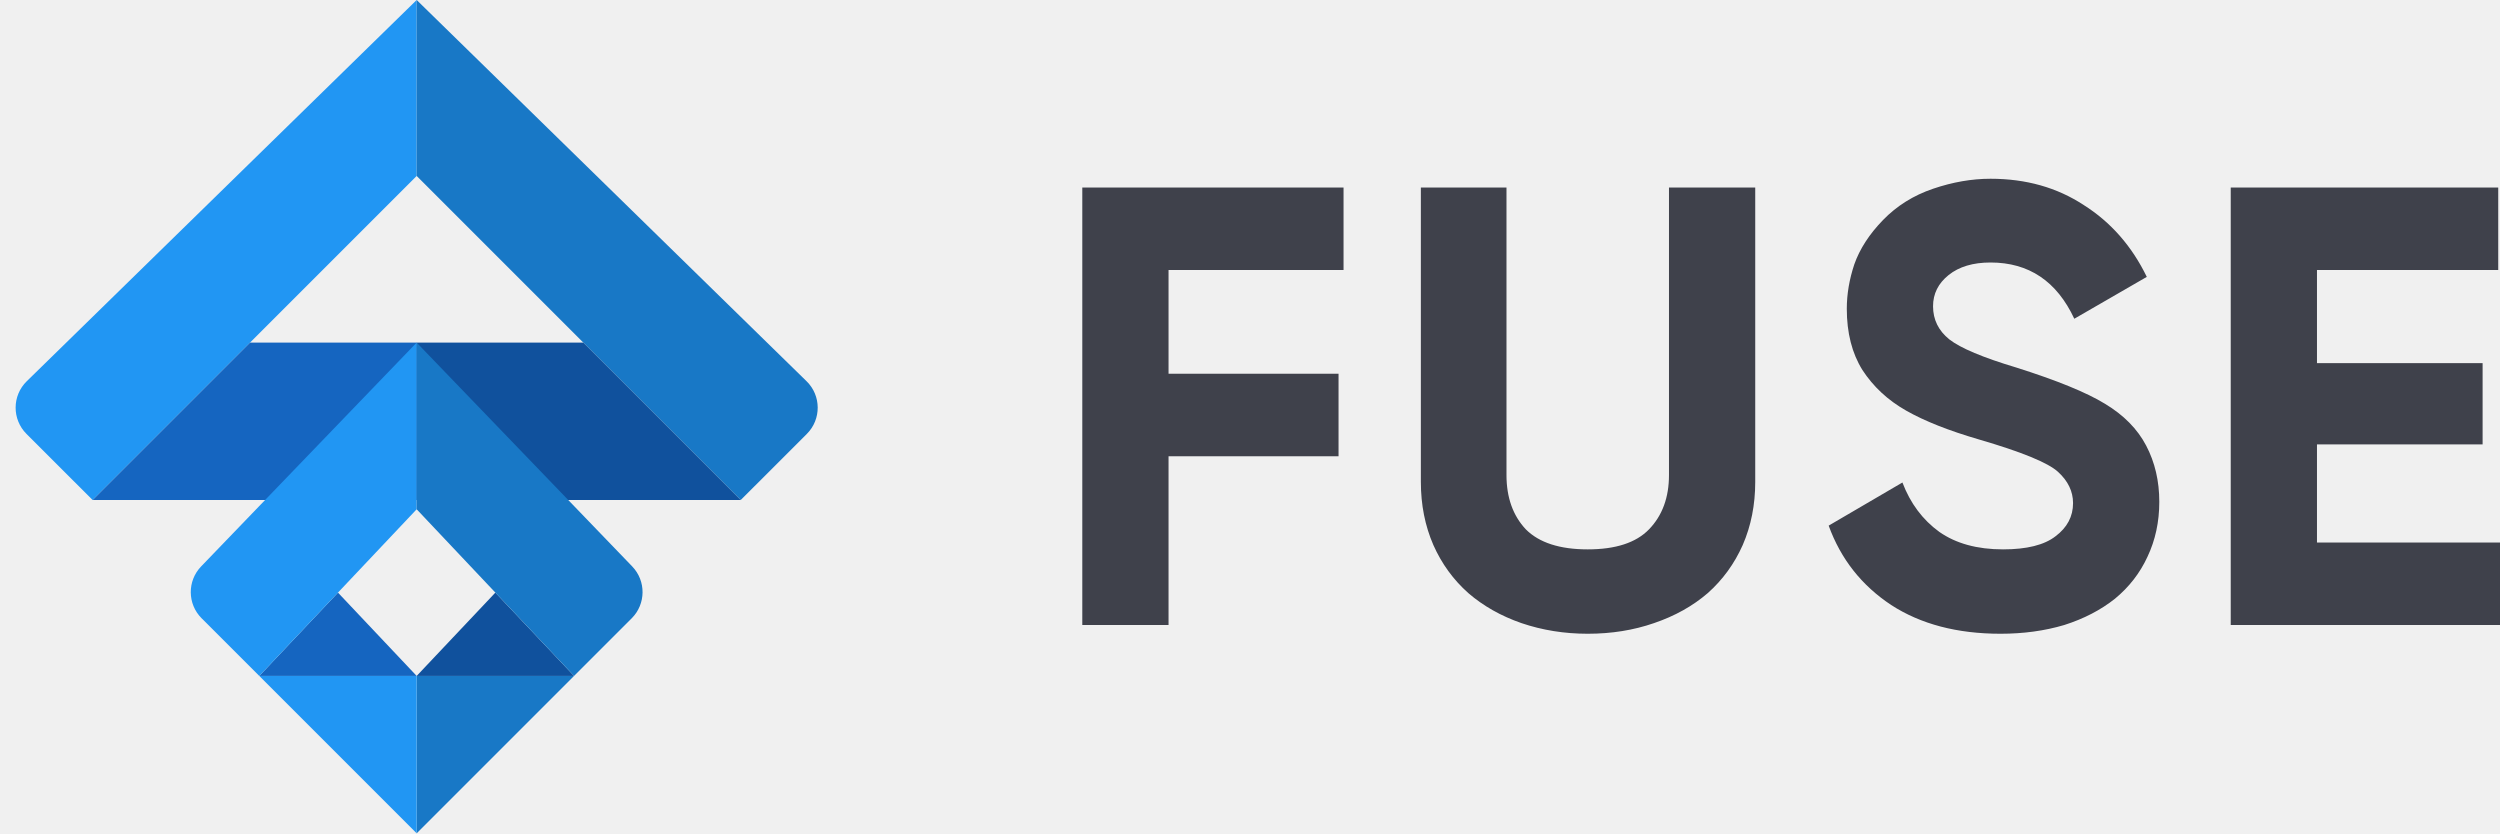
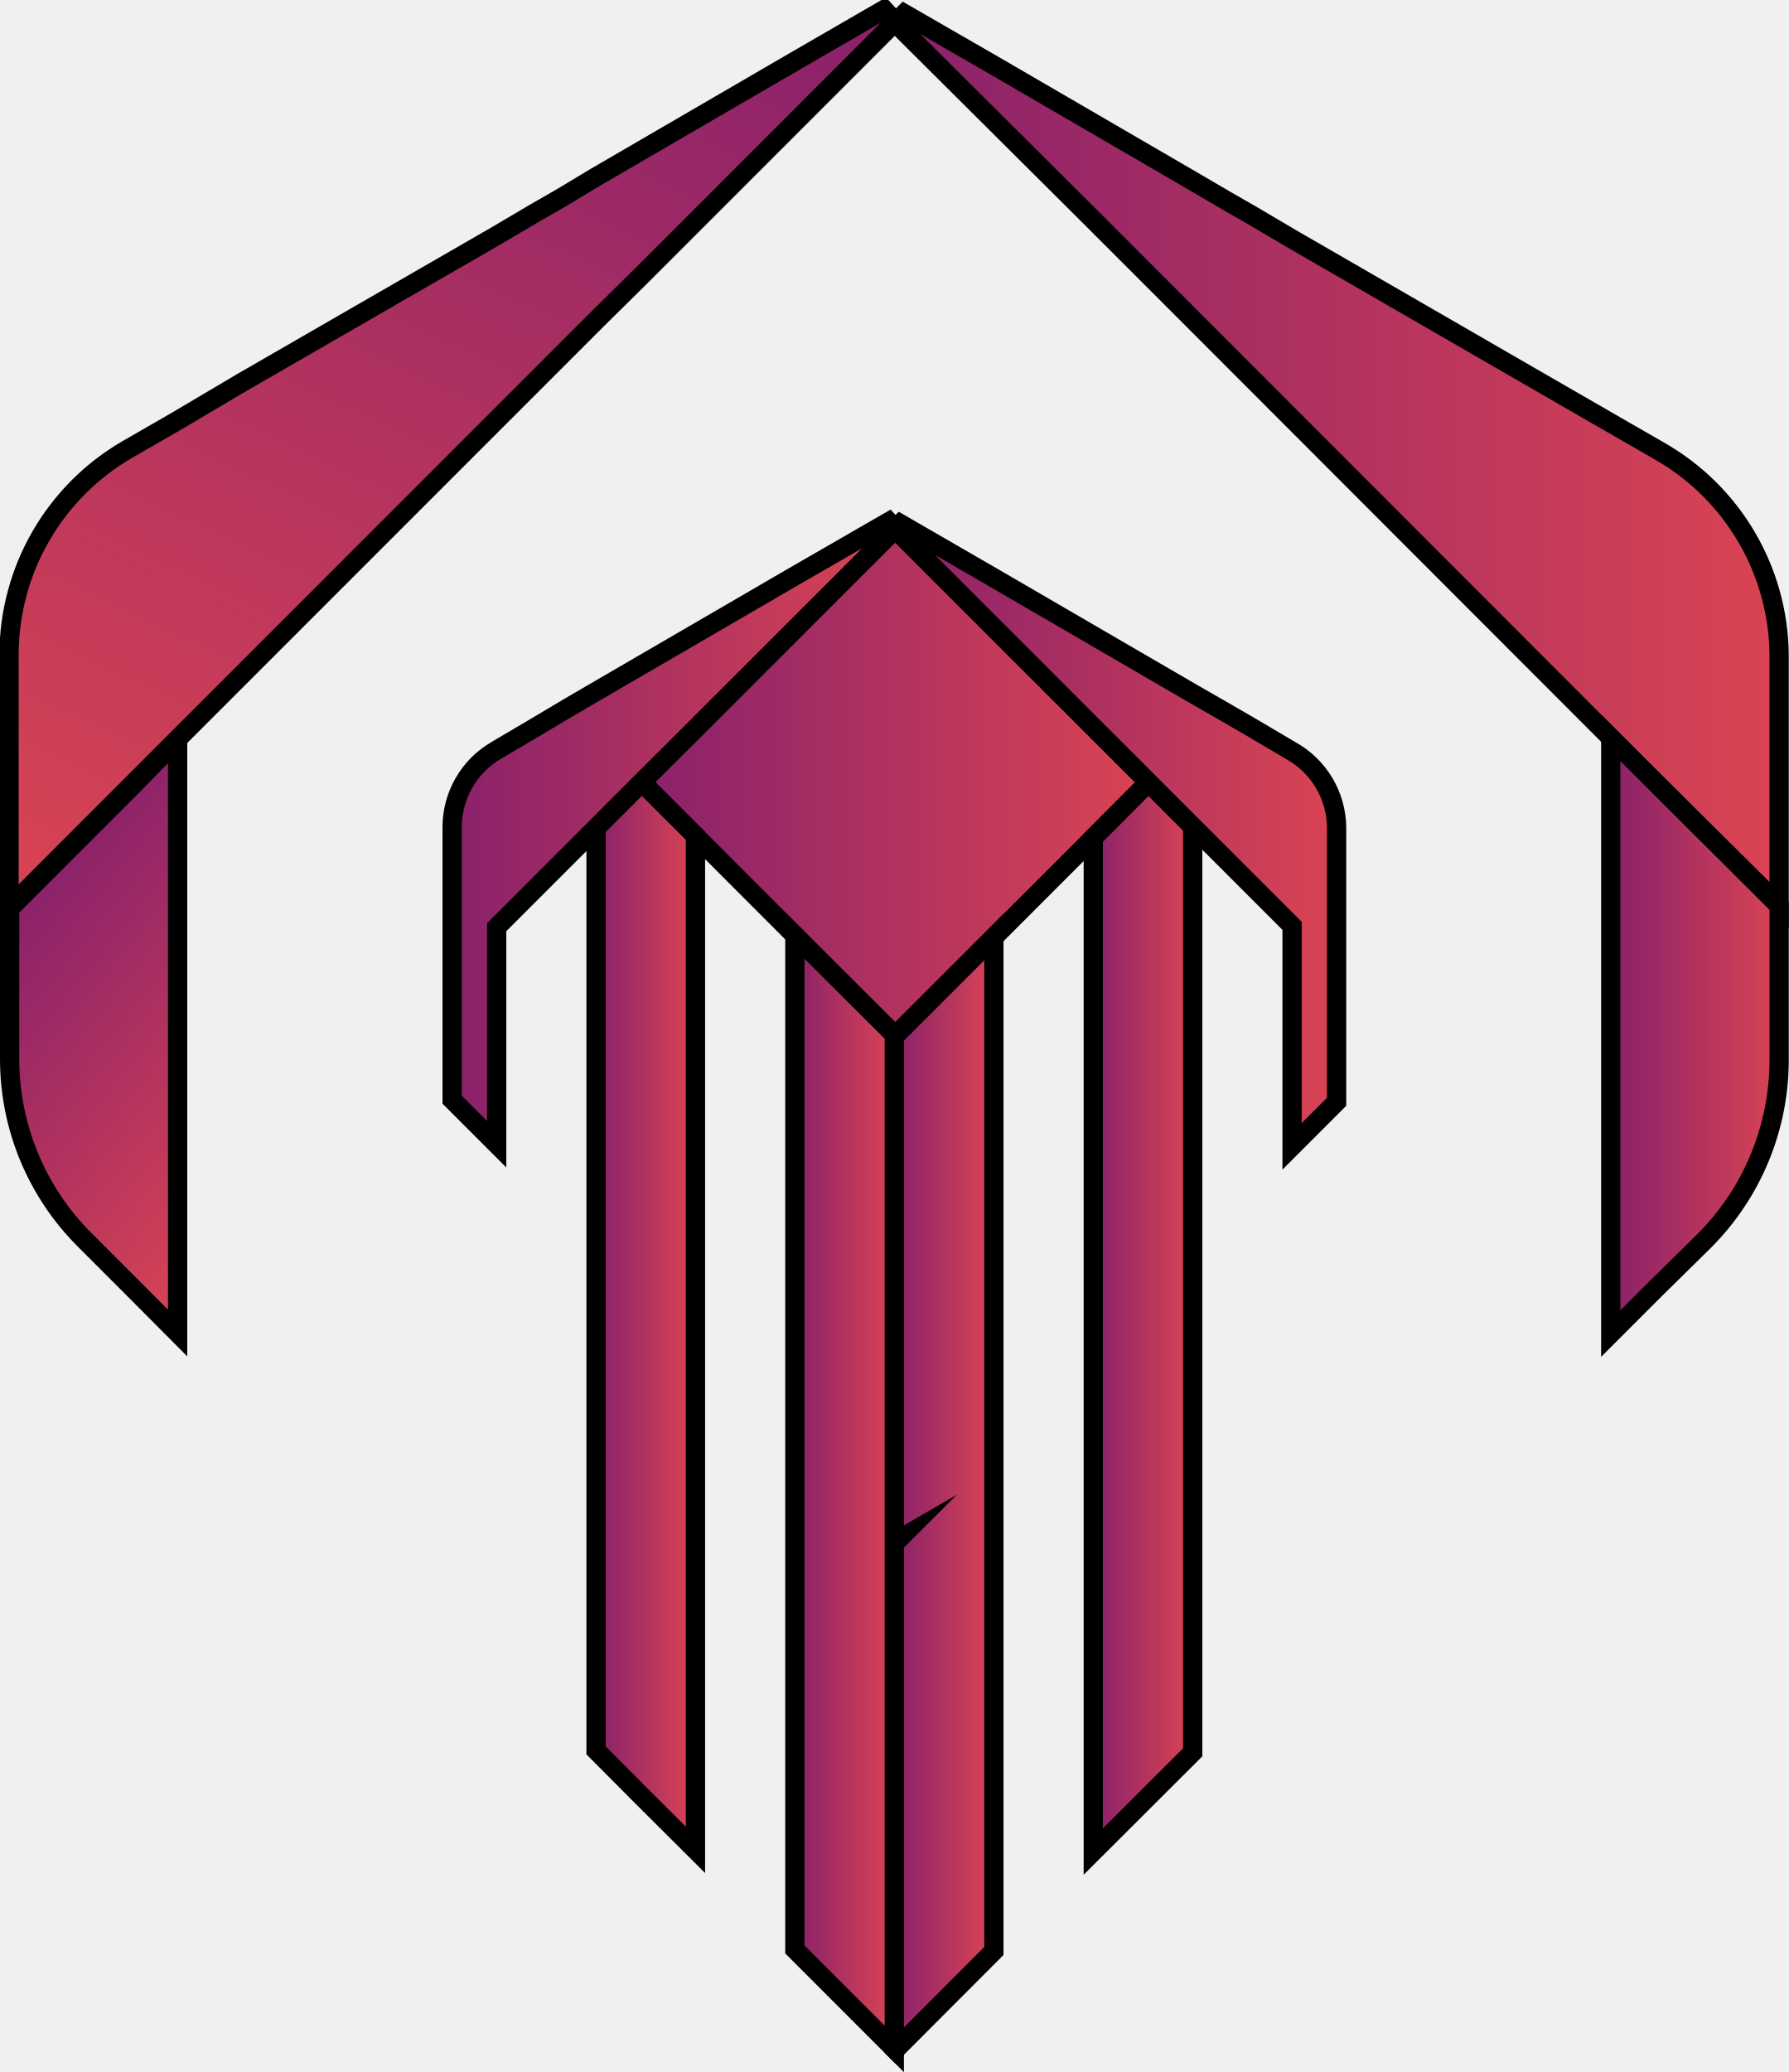
- <svg xmlns="http://www.w3.org/2000/svg" width="96" height="32" viewBox="0 0 96 32" fill="none">
-   <g clip-path="url(#clip0)">
-     <path d="M51.592 10.368H44.872V14.352H51.4V17.52H44.872V24H41.56V7.2H51.592V10.368ZM60.969 24.336C60.073 24.336 59.225 24.2 58.425 23.928C57.641 23.656 56.961 23.272 56.385 22.776C55.809 22.264 55.361 21.648 55.041 20.928C54.721 20.192 54.561 19.384 54.561 18.504V7.2H57.849V18.24C57.849 19.104 58.097 19.8 58.593 20.328C59.105 20.84 59.897 21.096 60.969 21.096C62.041 21.096 62.825 20.84 63.321 20.328C63.833 19.8 64.089 19.104 64.089 18.24V7.2H67.401V18.504C67.401 19.384 67.241 20.192 66.921 20.928C66.601 21.648 66.153 22.264 65.577 22.776C65.001 23.272 64.313 23.656 63.513 23.928C62.729 24.2 61.881 24.336 60.969 24.336ZM76.821 24.336C75.157 24.336 73.757 23.968 72.621 23.232C71.485 22.48 70.685 21.464 70.221 20.184L73.053 18.528C73.357 19.328 73.829 19.96 74.469 20.424C75.109 20.872 75.925 21.096 76.917 21.096C77.829 21.096 78.501 20.928 78.933 20.592C79.381 20.256 79.605 19.832 79.605 19.32C79.605 18.872 79.413 18.472 79.029 18.12C78.645 17.768 77.629 17.352 75.981 16.872C74.829 16.536 73.901 16.168 73.197 15.768C72.493 15.368 71.933 14.848 71.517 14.208C71.117 13.568 70.917 12.784 70.917 11.856C70.917 11.296 71.013 10.728 71.205 10.152C71.413 9.56 71.781 8.992 72.309 8.448C72.837 7.904 73.477 7.504 74.229 7.248C74.981 6.992 75.717 6.864 76.437 6.864C77.797 6.864 78.989 7.2 80.013 7.872C81.053 8.528 81.861 9.448 82.437 10.632L79.653 12.24C78.981 10.8 77.909 10.08 76.437 10.08C75.765 10.08 75.229 10.24 74.829 10.56C74.429 10.88 74.229 11.28 74.229 11.76C74.229 12.272 74.437 12.696 74.853 13.032C75.285 13.368 76.141 13.728 77.421 14.112C78.989 14.608 80.125 15.072 80.829 15.504C81.549 15.936 82.077 16.472 82.413 17.112C82.749 17.752 82.917 18.472 82.917 19.272C82.917 20.04 82.765 20.744 82.461 21.384C82.173 22.008 81.757 22.544 81.213 22.992C80.669 23.424 80.021 23.76 79.269 24C78.517 24.224 77.701 24.336 76.821 24.336ZM88.972 20.832H96.052V24H85.66V7.2H95.932V10.368H88.972V13.944H95.332V17.064H88.972V20.832Z" fill="#3F414B" />
-     <path d="M16 6.756V0L1.028 14.639C0.462 15.192 0.457 16.102 1.017 16.662L3.556 19.2" fill="#2196F3" />
-     <path d="M16 6.756V0L30.972 14.639C31.538 15.192 31.543 16.102 30.983 16.662L28.444 19.2" fill="#1878C6" />
-     <path d="M3.556 19.2L9.6 13.156H16V19.2" fill="#1565C0" />
-     <path d="M28.444 19.2L22.4 13.156H16V19.2" fill="#10519D" />
-     <path d="M16 25.956H9.956L12.978 22.756L16 25.956Z" fill="#1565C0" />
-     <path d="M16 32L22.044 25.956L16 25.956V32Z" fill="#1878C6" />
-     <path d="M16 32L9.956 25.956H16V32Z" fill="#2196F3" />
-     <path d="M16 25.956H22.044L19.022 22.756L16 25.956Z" fill="#10519D" />
-     <path d="M7.724 21.75C7.186 22.308 7.194 23.194 7.742 23.742L9.956 25.956L16 19.556V13.156" fill="#2196F3" />
-     <path d="M24.276 21.75C24.814 22.308 24.806 23.194 24.258 23.742L22.044 25.956L16 19.556V13.156" fill="#1878C6" />
-   </g>
+ <svg xmlns="http://www.w3.org/2000/svg" xmlns:xlink="http://www.w3.org/1999/xlink" id="Layer_1" data-name="Layer 1" viewBox="0 0 92.85 107.53">
  <defs>
-     <clipPath id="clip0">
-       <rect width="96" height="32" fill="white" />
-     </clipPath>
+     <style>.cls-1,.cls-10,.cls-11,.cls-2,.cls-3,.cls-4,.cls-5,.cls-6,.cls-7,.cls-8,.cls-9{stroke:#000;stroke-miterlimit:10;}.cls-1{fill:url(#linear-gradient);}.cls-2{fill:url(#Vanusa_2);}.cls-3{fill:url(#linear-gradient-2);}.cls-4{fill:url(#Vanusa_2-2);}.cls-5{fill:url(#linear-gradient-3);}.cls-6{fill:url(#Vanusa_2-3);}.cls-7{fill:url(#Vanusa_2-4);}.cls-8{fill:url(#Vanusa_2-5);}.cls-9{fill:url(#Vanusa_2-6);}.cls-10{fill:url(#Vanusa_2-7);}.cls-11{fill:url(#Vanusa_2-8);}</style>
+     <linearGradient id="linear-gradient" x1="216.54" y1="191.61" x2="190.62" y2="247.2" gradientUnits="userSpaceOnUse">
+       <stop offset="0" stop-color="#89216b" />
+       <stop offset="1" stop-color="#da4453" />
+     </linearGradient>
+     <linearGradient id="Vanusa_2" x1="183.79" y1="243.68" x2="199.83" y2="256.67" xlink:href="#linear-gradient" />
+     <linearGradient id="linear-gradient-2" x1="229.56" y1="220.66" x2="275.44" y2="220.66" xlink:href="#linear-gradient" />
+     <linearGradient id="Vanusa_2-2" x1="266.72" y1="250.57" x2="275.44" y2="250.57" xlink:href="#linear-gradient" />
+     <linearGradient id="linear-gradient-3" x1="33.31" y1="40.6" x2="59.62" y2="40.6" xlink:href="#linear-gradient" />
+     <linearGradient id="Vanusa_2-3" x1="56.75" y1="68.35" x2="61.91" y2="68.35" xlink:href="#linear-gradient" />
+     <linearGradient id="Vanusa_2-4" x1="46.42" y1="77.51" x2="51.59" y2="77.51" xlink:href="#linear-gradient" />
+     <linearGradient id="Vanusa_2-5" x1="41.26" y1="77.44" x2="46.42" y2="77.44" xlink:href="#linear-gradient" />
+     <linearGradient id="Vanusa_2-6" x1="30.94" y1="68.3" x2="36.1" y2="68.3" xlink:href="#linear-gradient" />
+     <linearGradient id="Vanusa_2-7" x1="229.55" y1="240.14" x2="252.47" y2="240.14" xlink:href="#linear-gradient" />
+     <linearGradient id="Vanusa_2-8" x1="206.56" y1="240.09" x2="229.51" y2="240.09" xlink:href="#linear-gradient" />
  </defs>
+   <path class="cls-1" d="M229.51,197.9v.1l-10.32,10.32-2.79,2.79L214,213.48l-3.12,3.12-18.6,18.6-2.22,2.22-6.5,6.5V230.79a12.32,12.32,0,0,1,6.15-10.65l2.57-1.48,3.38-2,13.18-7.6,2-1.18,1.46-.84,1.66-1,5.16-3,5.16-3,4.7-2.72Z" transform="translate(-183.09 -196.82)" />
+   <path class="cls-2" d="M192.31,235.2V266l-2.22-2.23-2.6-2.6a13.25,13.25,0,0,1-3.9-9.39v-7.81l6.5-6.5Z" transform="translate(-183.09 -196.82)" />
+   <path class="cls-3" d="M275.44,230.79v13L269,237.41l-2.3-2.3L245,213.39l-2.29-2.29-2.87-2.87L229.56,198l.47-.47,4.65,2.68,5.16,3,5.16,3,1.71,1,1.41.81,2,1.18,13.23,7.64,3.33,1.92,2.57,1.48A12.3,12.3,0,0,1,275.44,230.79Z" transform="translate(-183.09 -196.82)" />
+   <path class="cls-4" d="M275.44,243.83v8a13.28,13.28,0,0,1-3.89,9.39L269,263.73l-2.3,2.3V235.11l2.3,2.3Z" transform="translate(-183.09 -196.82)" />
+   <polygon class="cls-5" points="59.62 40.6 56.75 43.48 46.47 53.76 36.1 43.38 33.31 40.59 36.1 37.81 46.42 27.5 46.46 27.45 59.62 40.6" />
+   <polygon class="cls-6" points="61.91 42.9 61.91 90.94 56.75 96.09 56.75 43.48 59.62 40.6 61.91 42.9" />
+   <polygon class="cls-7" points="51.59 48.63 51.59 101.25 46.47 106.38 46.42 106.33 46.42 80.11 46.61 79.92 46.42 80.03 46.42 53.8 51.59 48.63" />
+   <polygon class="cls-8" points="46.42 53.7 46.42 106.33 41.26 101.17 41.26 48.55 46.42 53.7" />
+   <polygon class="cls-9" points="36.1 43.38 36.1 96 33.31 93.22 30.94 90.84 30.94 42.97 33.31 40.59 36.1 43.38" />
+   <path class="cls-10" d="M252.47,239.75V254l-2.31,2.31V244.87l-20.61-20.61.27-.26,4.86,2.81,5.16,3,5.16,3,1.5.86,1.62.94,2,1.18h0A4.61,4.61,0,0,1,252.47,239.75Z" transform="translate(-183.09 -196.82)" />
+   <path class="cls-11" d="M229.51,224.22v.09l-10.32,10.32-2.79,2.78-7.53,7.53V256.2l-2.31-2.31V239.75a4.61,4.61,0,0,1,2.31-4h0l2-1.18,1.68-1,1.44-.84,5.16-3,5.16-3,4.91-2.83Z" transform="translate(-183.09 -196.82)" />
</svg>
